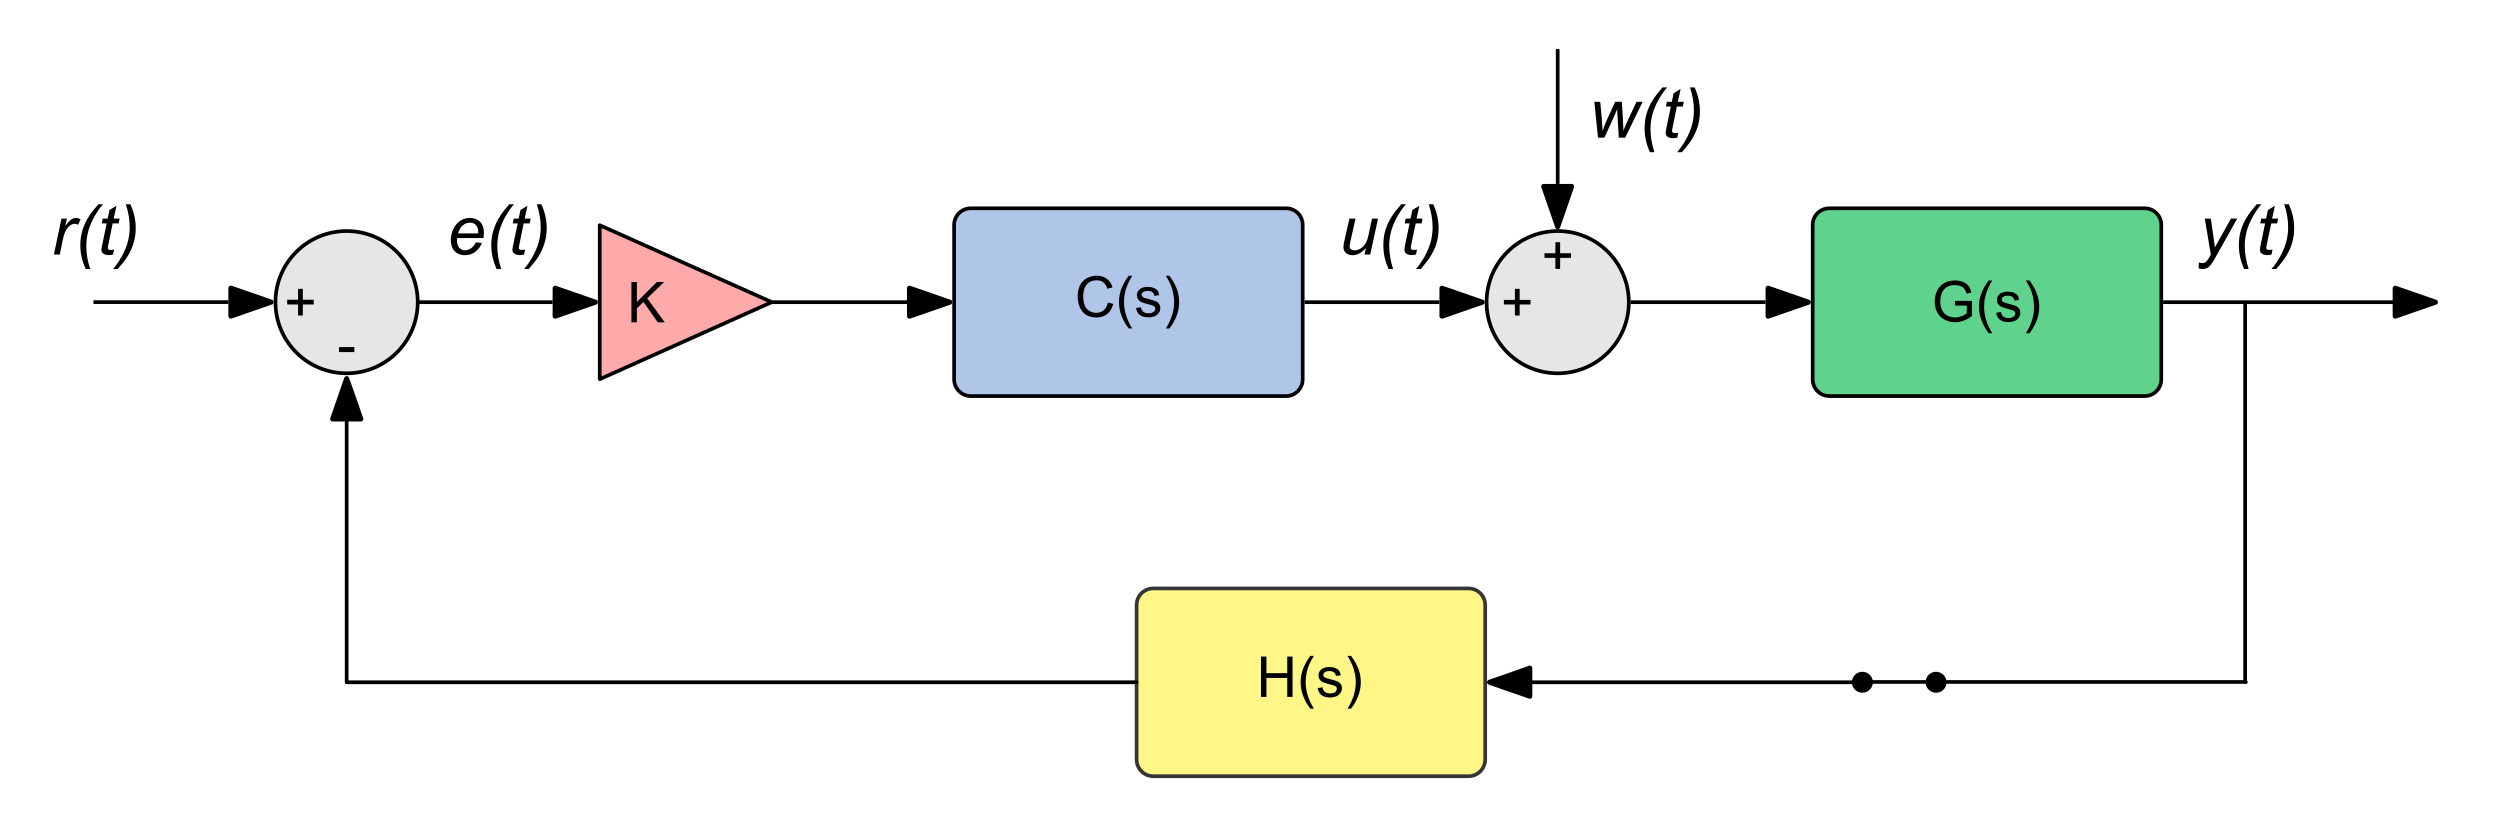
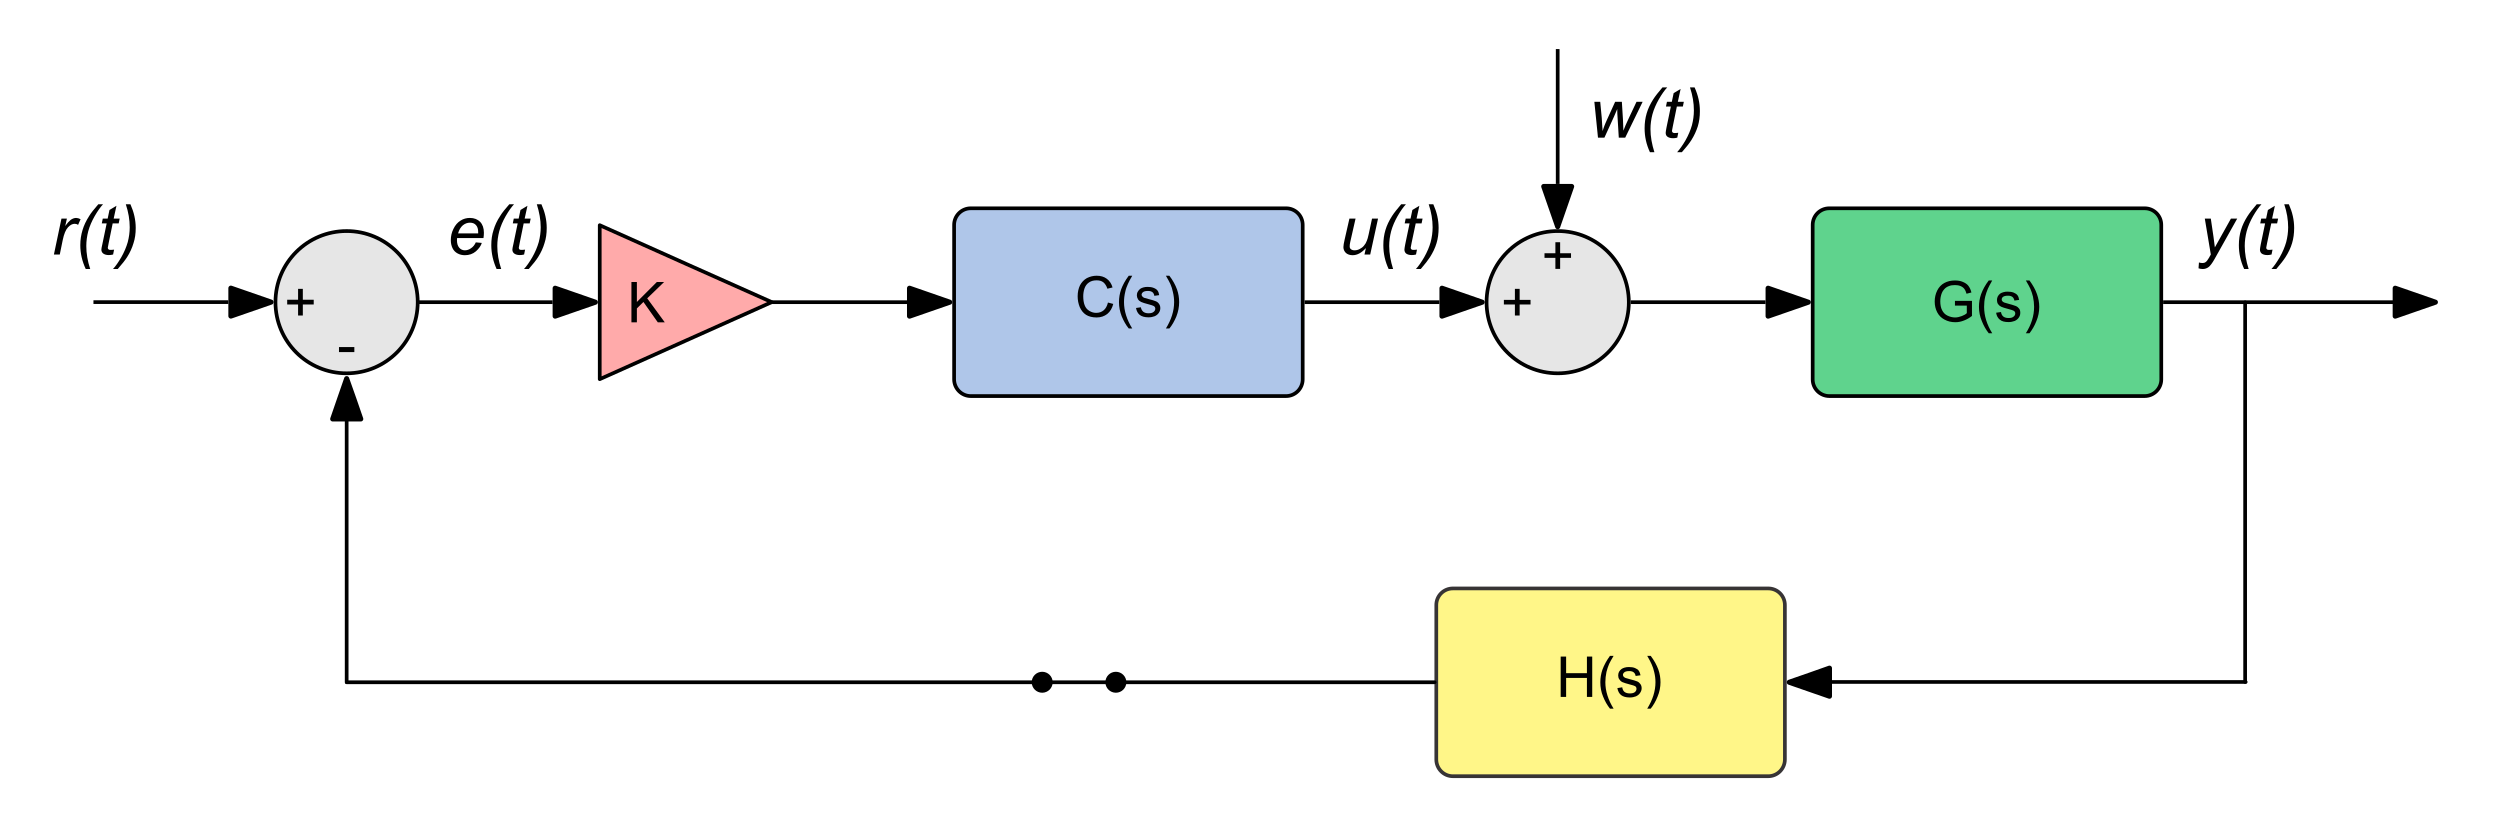
<svg xmlns="http://www.w3.org/2000/svg" xml:space="preserve" width="634" height="209.307" version="1.1" style="fill-rule:evenodd" viewBox="0 0 17907.344 5912" id="svg2985">
  <defs id="defs2987">
    <style type="text/css" id="style2989">
   
    .str1 {stroke:#373435;stroke-width:26.481}
    .str0 {stroke:black;stroke-width:26.481}
    .str4 {stroke:black;stroke-width:26.481;stroke-linecap:round}
    .str3 {stroke:black;stroke-width:26.481;stroke-linecap:round;stroke-linejoin:round}
    .str2 {stroke:black;stroke-width:26.521;stroke-linecap:round;stroke-linejoin:round}
    .str5 {stroke:black;stroke-width:36.239;stroke-linecap:round;stroke-linejoin:round}
    .fil6 {fill:none}
    .fil3 {fill:#FFF688}
    .fil7 {fill:black}
    .fil0 {fill:#5FD38D}
    .fil2 {fill:#AFC6E9}
    .fil5 {fill:#E6E6E6}
    .fil4 {fill:#FFAAAA}
    .fil1 {fill:black;fill-rule:nonzero}
   
  </style>
  </defs>
  <g id="g11" transform="translate(-2713.777,-301.9476)">
    <path style="fill:#5fd38d;stroke:#000000;stroke-width:26.481" id="path2993" d="m 15817,1794.001 h 2259 c 66,0 119,53 119,119 v 1107 c 0,65 -53,119 -119,119 h -2259 c -66,0 -119,-54 -119,-119 v -1107 c 0,-66 53,-119 119,-119 z" class="fil0 str0" />
    <path style="fill:#000000;fill-rule:nonzero" d="m 16717,2491.001 v -34 h 122 v 108 c -18,14 -38,26 -58,33 -20,8 -40,12 -61,12 -29,0 -54,-6 -78,-19 -23,-12 -40,-29 -52,-52 -12,-23 -18,-49 -18,-77 0,-28 6,-55 18,-79 12,-24 29,-42 51,-54 22,-12 47,-18 76,-18 21,0 40,3 56,10 17,7 31,16 40,28 10,13 17,28 22,48 l -35,9 c -4,-14 -9,-26 -16,-35 -6,-8 -15,-15 -27,-20 -12,-5 -25,-7 -40,-7 -17,0 -32,2 -45,8 -13,5 -23,12 -31,21 -8,8 -14,18 -18,28 -7,18 -11,38 -11,59 0,25 4,47 13,64 9,18 22,31 39,39 17,8 35,13 54,13 16,0 32,-4 48,-10 16,-6 28,-13 36,-21 v -54 z" class="fil1" id="text2987" />
    <path style="fill:#000000;fill-rule:nonzero" d="m 16959,2689.001 c -19,-24 -36,-53 -49,-86 -14,-33 -21,-68 -21,-103 0,-31 5,-61 15,-90 12,-33 30,-66 55,-99 h 25 c -15,27 -26,47 -31,59 -8,18 -14,37 -19,56 -6,25 -8,49 -8,74 0,63 19,126 58,189 z" class="fil1" id="1" />
    <path style="fill:#000000;fill-rule:nonzero" d="m 17012,2542.001 35,-5 c 2,14 7,24 16,32 9,7 22,11 38,11 16,0 28,-3 36,-10 8,-6 12,-14 12,-23 0,-8 -3,-14 -11,-19 -5,-3 -17,-7 -36,-12 -26,-7 -44,-12 -54,-17 -10,-5 -17,-11 -23,-20 -5,-8 -7,-18 -7,-28 0,-9 2,-18 6,-26 4,-8 10,-14 17,-20 6,-4 13,-7 23,-10 9,-3 20,-4 30,-4 17,0 31,2 44,7 12,5 21,11 27,19 6,8 10,19 12,33 l -34,5 c -2,-11 -7,-20 -14,-26 -8,-6 -18,-9 -32,-9 -16,0 -28,3 -35,8 -7,5 -10,12 -10,19 0,4 1,9 4,12 3,4 8,7 14,10 3,1 14,4 31,9 25,7 42,12 52,16 10,4 18,11 24,19 6,8 8,18 8,30 0,12 -3,23 -10,33 -7,11 -17,19 -30,25 -13,5 -28,8 -44,8 -27,0 -48,-5 -62,-17 -14,-11 -24,-28 -27,-50 z" class="fil1" id="2" />
    <path style="fill:#000000;fill-rule:nonzero" d="m 17251,2689.001 h -26 c 40,-63 59,-126 59,-189 0,-24 -3,-49 -8,-73 -5,-20 -11,-39 -19,-57 -5,-12 -16,-31 -32,-59 h 26 c 24,33 43,66 54,99 10,29 16,59 16,90 0,35 -7,70 -21,103 -13,33 -30,62 -49,86 z" class="fil1" id="3" />
  </g>
  <g id="g5" transform="translate(-1358.827,-338.9476)">
    <path style="fill:#afc6e9;stroke:#000000;stroke-width:26.481" id="path2999" role="line" linespacing="125%" d="m 8312,1831.001 h 2259 c 66,0 119,53 119,119 v 1106 c 0,66 -53,120 -119,120 H 8312 c -65,0 -119,-54 -119,-120 v -1106 c 0,-66 54,-119 119,-119 z" class="fil2 str0" />
    <path style="fill:#000000;fill-rule:nonzero" d="m 9295,2506.001 38,10 c -8,31 -22,55 -43,72 -21,16 -46,25 -76,25 -31,0 -57,-7 -76,-19 -20,-13 -34,-31 -45,-55 -10,-25 -15,-50 -15,-78 0,-30 6,-56 17,-79 12,-22 28,-39 49,-51 22,-11 45,-17 70,-17 29,0 53,7 73,22 20,15 33,35 41,62 l -37,9 c -7,-21 -17,-36 -29,-46 -13,-10 -29,-14 -48,-14 -23,0 -41,5 -56,16 -15,10 -25,25 -31,42 -6,18 -9,37 -9,56 0,24 3,46 10,64 7,19 19,32 34,41 15,9 31,14 48,14 22,0 40,-6 55,-19 14,-12 24,-30 30,-55 z" class="fil1" id="text2991" />
    <path style="fill:#000000;fill-rule:nonzero" d="m 9444,2692.001 c -20,-24 -36,-53 -50,-86 -13,-33 -20,-68 -20,-103 0,-31 5,-61 15,-90 12,-33 30,-66 55,-99 h 25 c -16,27 -26,47 -31,59 -8,18 -15,36 -19,56 -6,25 -9,49 -9,74 0,63 20,126 59,189 z" class="fil1" id="path3002" />
    <path style="fill:#000000;fill-rule:nonzero" d="m 9496,2545.001 35,-5 c 2,14 8,24 17,32 9,7 21,11 37,11 17,0 29,-3 37,-10 8,-6 12,-14 12,-23 0,-8 -4,-15 -11,-19 -5,-3 -17,-7 -36,-12 -26,-7 -44,-12 -54,-17 -10,-5 -18,-11 -23,-20 -5,-8 -8,-18 -8,-28 0,-9 2,-18 7,-26 4,-8 10,-14 17,-20 5,-4 13,-7 22,-10 10,-3 20,-4 31,-4 16,0 31,2 43,7 13,5 22,11 28,19 6,8 10,19 12,33 l -35,5 c -1,-11 -6,-20 -13,-26 -8,-6 -19,-9 -32,-9 -17,0 -28,3 -35,8 -7,5 -11,12 -11,19 0,4 2,9 5,12 3,4 7,7 13,10 4,1 14,4 32,9 25,6 42,12 52,16 10,4 18,11 23,19 6,8 9,18 9,30 0,12 -3,23 -10,33 -7,11 -17,19 -30,25 -13,5 -28,8 -44,8 -28,0 -48,-6 -63,-17 -14,-11 -23,-28 -27,-50 z" class="fil1" id="path3004" />
    <path style="fill:#000000;fill-rule:nonzero" d="m 9735,2692.001 h -25 c 39,-63 59,-126 59,-189 0,-24 -3,-49 -9,-73 -4,-20 -10,-39 -18,-57 -5,-12 -16,-31 -32,-59 h 25 c 25,33 43,66 55,99 10,29 15,59 15,90 0,35 -7,70 -20,103 -14,33 -30,62 -50,86 z" class="fil1" id="path3006" />
  </g>
-   <path style="fill:#fff688;stroke:#373435;stroke-width:26.481" id="path3008" role="line" linespacing="125%" d="m 8260.405,4215.053 h 2259.009 c 66,0 119,53 119,119 v 1106 c 0,66 -53,120 -119,120 H 8260.405 c -66,0 -119.001,-54 -119.001,-120 v -1106 c 0,-66 53,-119 119.001,-119 z" class="fil3 str1" />
-   <polygon style="fill:#000000;fill-rule:nonzero" points="11670,5195 11670,5331 11631,5331 11631,5042 11670,5042 11670,5161 11819,5161 11819,5042 11857,5042 11857,5331 11819,5331 11819,5195 " class="fil1" id="text2995" transform="translate(-2598.599,-338.9466)" />
-   <path style="fill:#000000;fill-rule:nonzero" d="m 9385.411,5076.053 c -19,-24 -36,-53 -49,-86 -14,-33 -20,-68 -20,-103 0,-31 5,-61 15,-90 12,-33 30,-66 54,-99 h 26 c -16,27 -27,47 -32,58 -8,19 -14,37 -19,57 -5,25 -8,49 -8,74 0,63 20,126 59,189 z" class="fil1" id="path3011" />
-   <path style="fill:#000000;fill-rule:nonzero" d="m 9438.411,4929.053 35,-6 c 2,15 7,25 16,33 9,7 22,11 38,11 17,0 29,-3 37,-10 7,-6 11,-14 11,-23 0,-8 -3,-15 -10,-19 -5,-3 -17,-7 -37,-12 -26,-7 -43,-12 -54,-17 -10,-5 -17,-12 -22,-20 -6,-8 -8,-18 -8,-28 0,-9 2,-18 6,-26 5,-8 10,-14 18,-20 5,-4 13,-7 22,-10 10,-3 20,-4 31,-4 16,0 31,2 43,7 12,5 22,11 27,19 6,8 10,19 13,33 l -35,5 c -2,-11 -6,-20 -14,-26 -7,-6 -18,-9 -32,-9 -16,0 -28,3 -34,8 -7,5 -11,12 -11,19 0,4 2,9 4,12 3,4 8,7 14,10 4,1 14,4 31,9 25,6 43,12 53,16 10,4 17,11 23,19 6,8 9,18 9,30 0,12 -4,23 -11,33 -7,11 -17,19 -30,25 -13,5 -27,8 -44,8 -27,0 -48,-6 -62,-17 -14,-11 -23,-28 -27,-50 z" class="fil1" id="path3013" />
-   <path style="fill:#000000;fill-rule:nonzero" d="m 9677.412,5076.053 h -25 c 39,-63 59,-126 59,-189 0,-24 -3,-49 -9,-73 -4,-20 -11,-39 -19,-57 -5,-12 -15,-31 -31,-59 h 25 c 25,33 43,66 55,99 10,29 15,59 15,90 0,35 -7,70 -21,103 -13,33 -30,62 -49,86 z" class="fil1" id="path3015" />
+   <path style="fill:#fff688;stroke:#373435;stroke-width:26.481" id="path3008" role="line" linespacing="125%" d="m 10407.072,4215.053 h 2259 c 66,0 119,53 119,119 v 1106 c 0,66 -53,120 -119,120 h -2259 c -66,0 -119,-54 -119,-120 v -1106 c 0,-66 53,-119 119,-119 z" class="fil3 str1" />
+   <polygon style="fill:#000000;fill-rule:nonzero" points="11631,5331 11631,5042 11670,5042 11670,5161 11819,5161 11819,5042 11857,5042 11857,5331 11819,5331 11819,5195 11670,5195 11670,5331 " class="fil1" id="text2995" transform="translate(-451.9301,-338.9466)" />
+   <path style="fill:#000000;fill-rule:nonzero" d="m 11532.072,5076.053 c -19,-24 -36,-53 -49,-86 -14,-33 -20,-68 -20,-103 0,-31 5,-61 15,-90 12,-33 30,-66 54,-99 h 26 c -16,27 -27,47 -32,58 -8,19 -14,37 -19,57 -5,25 -8,49 -8,74 0,63 20,126 59,189 z" class="fil1" id="path3011" />
+   <path style="fill:#000000;fill-rule:nonzero" d="m 11585.072,4929.053 35,-6 c 2,15 7,25 16,33 9,7 22,11 38,11 17,0 29,-3 37,-10 7,-6 11,-14 11,-23 0,-8 -3,-15 -10,-19 -5,-3 -17,-7 -37,-12 -26,-7 -43,-12 -54,-17 -10,-5 -17,-12 -22,-20 -6,-8 -8,-18 -8,-28 0,-9 2,-18 6,-26 5,-8 10,-14 18,-20 5,-4 13,-7 22,-10 10,-3 20,-4 31,-4 16,0 31,2 43,7 12,5 22,11 27,19 6,8 10,19 13,33 l -35,5 c -2,-11 -6,-20 -14,-26 -7,-6 -18,-9 -32,-9 -16,0 -28,3 -34,8 -7,5 -11,12 -11,19 0,4 2,9 4,12 3,4 8,7 14,10 4,1 14,4 31,9 25,6 43,12 53,16 10,4 17,11 23,19 6,8 9,18 9,30 0,12 -4,23 -11,33 -7,11 -17,19 -30,25 -13,5 -27,8 -44,8 -27,0 -48,-6 -62,-17 -14,-11 -23,-28 -27,-50 z" class="fil1" id="path3013" />
+   <path style="fill:#000000;fill-rule:nonzero" d="m 11824.072,5076.053 h -25 c 39,-63 59,-126 59,-189 0,-24 -3,-49 -9,-73 -4,-20 -11,-39 -19,-57 -5,-12 -15,-31 -31,-59 h 25 c 25,33 43,66 55,99 10,29 15,59 15,90 0,35 -7,70 -21,103 -13,33 -30,62 -49,86 z" class="fil1" id="path3015" />
  <path style="fill:#000000;fill-rule:nonzero" d="m 386,1823.053 54,-257 h 39 l -12,53 c 14,-20 27,-34 39,-44 13,-9 26,-14 39,-14 9,0 20,3 32,9 l -18,41 c -7,-6 -16,-8 -24,-8 -16,0 -32,8 -48,25 -16,17 -29,48 -38,92 l -21,103 z" class="fil1" id="text2999" />
  <path style="fill:#000000;fill-rule:nonzero" d="m 614,1927.053 c -26,-56 -39,-112 -39,-171 0,-39 6,-75 16,-108 10,-34 26,-67 47,-100 13,-22 36,-50 66,-85 h 34 c -19,20 -39,49 -60,85 -21,37 -36,72 -46,108 -9,35 -14,70 -14,106 0,53 9,108 28,165 z" class="fil1" id="path3018" />
  <path style="fill:#000000;fill-rule:nonzero" d="m 817,1788.053 -7,35 c -11,3 -21,4 -31,4 -17,0 -31,-4 -41,-12 -8,-7 -12,-16 -12,-27 0,-5 2,-18 7,-39 l 31,-149 h -35 l 7,-34 h 35 l 13,-62 50,-30 -20,92 h 43 l -7,34 h -43 l -29,142 c -4,18 -6,29 -6,32 0,6 2,10 5,12 3,3 7,4 14,4 10,0 18,-1 26,-2 z" class="fil1" id="path3020" />
  <path style="fill:#000000;fill-rule:nonzero" d="m 934,1463.053 c 25,56 38,112 38,170 0,40 -5,76 -16,109 -10,34 -25,67 -46,100 -14,22 -36,50 -67,85 h -34 c 19,-20 39,-49 60,-85 21,-37 36,-73 46,-108 9,-35 14,-70 14,-106 0,-53 -9,-108 -28,-165 z" class="fil1" id="path3022" />
  <path style="fill:#000000;fill-rule:nonzero" d="m 11446.31,986.028 -26,-257 h 42 l 11,116 4,65 c 1,4 1,14 2,29 5,-17 10,-29 13,-38 3,-9 9,-21 16,-38 l 61,-134 h 48 l 8,129 c 1,19 2,45 3,78 8,-22 21,-52 39,-90 l 55,-117 h 44 l -125,257 h -46 l -9,-150 c -1,-10 -2,-28 -2,-55 -7,17 -15,36 -24,56 l -68,149 z" class="fil1" id="text3003" />
  <path style="fill:#000000;fill-rule:nonzero" d="m 11818.31,1090.028 c -26,-56 -38,-112 -38,-171 0,-39 5,-75 15,-108 10,-34 26,-67 47,-100 14,-22 36,-50 66,-85 h 34 c -19,20 -39,49 -60,85 -21,37 -36,72 -46,108 -9,35 -14,70 -14,106 0,53 10,108 28,165 z" class="fil1" id="path3025" />
  <path style="fill:#000000;fill-rule:nonzero" d="m 12021.31,951.028 -7,35 c -11,3 -21,4 -30,4 -18,0 -32,-4 -42,-12 -8,-7 -11,-16 -11,-27 0,-5 2,-18 6,-39 l 31,-149 h -35 l 7,-34 h 35 l 13,-62 50,-30 -20,92 h 43 l -7,34 h -43 l -29,142 c -4,18 -6,29 -6,32 0,6 2,9 5,12 3,3 8,4 14,4 10,0 19,-1 26,-2 z" class="fil1" id="path3027" />
  <path style="fill:#000000;fill-rule:nonzero" d="m 12138.31,626.028 c 25,55 38,112 38,170 0,40 -5,76 -15,109 -11,34 -26,67 -47,100 -14,22 -36,50 -67,85 h -34 c 19,-21 39,-49 60,-85 21,-37 36,-73 46,-108 9,-35 14,-70 14,-106 0,-53 -9,-108 -28,-165 z" class="fil1" id="path3029" />
  <path style="fill:#000000;fill-rule:nonzero" d="m 15748.049,1922.053 3,-42 c 9,3 17,4 26,4 9,0 16,-2 21,-6 8,-5 15,-15 24,-30 l 14,-25 -43,-257 h 43 l 19,129 c 4,26 7,51 10,77 l 115,-206 h 45 l -163,291 c -16,28 -30,47 -42,56 -12,9 -26,14 -42,14 -10,0 -20,-2 -30,-5 z" class="fil1" id="text3007" />
  <path style="fill:#000000;fill-rule:nonzero" d="m 16075.049,1927.053 c -26,-56 -38,-112 -38,-171 0,-39 5,-75 15,-108 10,-34 26,-67 47,-100 14,-22 36,-50 66,-85 h 34 c -19,20 -39,49 -60,85 -21,37 -36,72 -46,108 -9,35 -14,70 -14,106 0,53 10,108 28,165 z" class="fil1" id="path3032" />
  <path style="fill:#000000;fill-rule:nonzero" d="m 16278.049,1788.053 -7,35 c -10,3 -21,4 -30,4 -18,0 -32,-4 -42,-12 -7,-7 -11,-16 -11,-27 0,-5 2,-18 6,-39 l 31,-149 h -35 l 7,-34 h 35 l 13,-62 50,-30 -20,92 h 43 l -7,34 h -42 l -30,142 c -4,18 -6,29 -6,32 0,6 2,10 5,12 3,3 8,4 14,4 10,0 19,-1 26,-2 z" class="fil1" id="path3034" />
  <path style="fill:#000000;fill-rule:nonzero" d="m 16395.049,1463.053 c 25,56 38,112 38,170 0,40 -5,76 -15,109 -10,34 -26,67 -47,100 -14,22 -36,50 -66,85 h -35 c 19,-20 39,-49 60,-85 21,-37 36,-73 46,-108 9,-35 14,-70 14,-106 0,-53 -9,-108 -28,-165 z" class="fil1" id="path3036" />
  <path style="fill:#000000;fill-rule:nonzero" d="m 9783.76,1777.053 c -31,34 -62,51 -95.001,51 -19,0 -35,-5 -48,-16 -12,-12 -18,-26 -18,-42 0,-11 3,-29 9,-55 l 34,-149 h 44 l -38,167 c -3,13 -4,24 -4,32 0,9 3,16 9,20 6,5 14,8 26,8 12,0 25,-3 36,-9 12,-6 23,-14 31,-24 9,-10 16,-22 21,-36 4,-8 8,-24 13,-46 l 24,-112 h 43 l -56,257 h -41 z" class="fil1" id="text3011" />
  <path style="fill:#000000;fill-rule:nonzero" d="m 9946.761,1927.053 c -26,-56 -38,-112 -38,-171 0,-39 5,-75 15,-108 10,-34 26,-67 47,-100 14,-22 36,-50 66,-85 h 34 c -19,20 -39,49 -60,85 -21,37 -36,72 -46,108 -9,35 -14,70 -14,106 0,53 10,108 28,165 z" class="fil1" id="path3039" />
  <path style="fill:#000000;fill-rule:nonzero" d="m 10149.761,1788.053 -7,35 c -10,3 -21,4 -30,4 -18,0 -32,-4 -42,-12 -7,-7 -11,-16 -11,-27 0,-5 2,-18 6,-39 l 31,-149 h -35 l 7,-34 h 35 l 13,-62 50,-30 -20,92 h 43 l -7,34 h -42 l -30,142 c -4,18 -6,29 -6,32 0,6 2,10 5,12 3,3 8,4 14,4 10,0 19,-1 26,-2 z" class="fil1" id="path3041" />
  <path style="fill:#000000;fill-rule:nonzero" d="m 10266.761,1463.053 c 25,56 38,112 38,170 0,40 -5,76 -15,109 -10,34 -26,67 -47,100 -14,22 -36,50 -66,85 h -35 c 19,-20 39,-49 60,-85 21,-37 36,-73 46,-108 9,-35 14,-70 14,-106 0,-53 -9,-108 -28,-165 z" class="fil1" id="path3043" />
  <path style="fill:#000000;fill-rule:nonzero" d="m 3408.017,1736.053 43,4 c -6,21 -21,41 -42,60 -22,19 -49,28 -79,28 -19,0 -37,-4 -53,-13 -15,-8 -28,-21 -36,-38 -8,-17 -12,-36 -12,-57 0,-28 6,-55 19,-81 13,-27 30,-46 51,-59 20,-13 43,-19 67,-19 30,0 55,10 73,28 18,19 27,45 27,78 0,12 -1,25 -3,38 h -189 c -1,5 -1,10 -1,14 0,24 5,42 16,55 11,13 25,19 41,19 15,0 30,-5 44,-15 15,-10 26,-24 34,-42 z m -127,-64 h 144 c 0,-5 0,-8 0,-10 0,-22 -5,-38 -16,-50 -11,-12 -25,-17 -43,-17 -18,0 -35,6 -51,19 -15,13 -27,32 -34,58 z" class="fil1" id="text3015" />
  <path style="fill:#000000;fill-rule:nonzero" d="m 3557.017,1927.053 c -25,-56 -38,-112 -38,-171 0,-39 5,-75 16,-108 10,-34 25,-67 47,-100 13,-22 35,-50 66,-85 h 34 c -19,20 -39,49 -60,85 -21,37 -36,72 -46,108 -9,35 -14,70 -14,106 0,53 9,108 28,165 z" class="fil1" id="path3046" />
  <path style="fill:#000000;fill-rule:nonzero" d="m 3761.017,1788.053 -7,35 c -11,3 -21,4 -31,4 -17,0 -31,-4 -41,-12 -8,-7 -12,-16 -12,-27 0,-5 2,-18 7,-39 l 31,-149 h -35 l 7,-34 h 35 l 13,-62 50,-30 -20,92 h 43 l -7,34 h -43 l -29,142 c -4,18 -6,29 -6,32 0,6 2,10 4,12 3,3 8,4 15,4 10,0 18,-1 26,-2 z" class="fil1" id="path3048" />
  <path style="fill:#000000;fill-rule:nonzero" d="m 3878.017,1463.053 c 25,56 38,112 38,170 0,40 -5,76 -16,109 -10,34 -25,67 -46,100 -14,22 -36,50 -67,85 h -34 c 19,-20 39,-49 60,-85 21,-37 36,-73 46,-108 9,-35 14,-70 14,-106 0,-53 -10,-108 -28,-165 z" class="fil1" id="path3050" />
  <polygon style="fill:#ffaaaa;stroke:#000000;stroke-width:26.521;stroke-linecap:round;stroke-linejoin:round" transform-center-x="-6.106" randomized="0" rounded="0" flatsided="false" arg2="1.047" arg1="0" r2="18.947" r1="37.894" cy="502.334" cx="128.794" sides="3" type="star" role="line" linespacing="125%" points="5595,2779 4979,3055 4979,2503 4979,1952 5595,2228 6211,2503 " class="fil4 str2" id="path5408" transform="translate(-683.1953,-338.9466)" />
  <polygon style="fill:#000000;fill-rule:nonzero" points="5445,2648 5395,2648 5292,2502 5245,2548 5245,2648 5206,2648 5206,2359 5245,2359 5245,2502 5388,2359 5440,2359 5319,2476 " class="fil1" id="text3019" transform="translate(-683.1953,-338.9466)" />
  <path style="fill:#e6e6e6;stroke:#000000;stroke-width:26.481" type="arc" cx="535.886" cy="513.951" rx="15.152" ry="15.152" d="m 2992,2164.053 c 0,282 -228,510 -509,510 -282,0 -510,-228 -510,-510 0,-281 228,-509 510,-509 281,0 509,228 509,509 z" class="fil5 str0" id="path3822" />
-   <line style="fill:none;stroke:#000000;stroke-width:26.481;stroke-linecap:round;stroke-linejoin:round" connector-curvature="0" y2="4887.053" x2="10890.501" y1="4887.053" x1="13337.223" class="fil6 str3" id="path4276" />
+   <line style="fill:none;stroke:#000000;stroke-width:26.481;stroke-linecap:round;stroke-linejoin:round" connector-curvature="0" y2="4887.053" x2="7505.43" y1="4887.053" x1="10276.334" class="fil6 str3" id="path4276" />
  <line style="fill:none;stroke:#000000;stroke-width:26.481;stroke-linecap:round;stroke-linejoin:round" connector-curvature="0" y2="2166.054" x2="16081.92" y1="4885.053" x1="16081.92" class="fil6 str3" id="path4278" />
-   <line style="fill:none;stroke:#000000;stroke-width:26.481;stroke-linecap:round;stroke-linejoin:round" connector-curvature="0" y2="4887.053" x2="2486" y1="4887.053" x1="8141.404" class="fil6 str3" id="path4280" />
+   <line style="fill:none;stroke:#000000;stroke-width:26.481;stroke-linecap:round;stroke-linejoin:round" connector-curvature="0" y2="4887.053" x2="2484.388" y1="4887.053" x1="7451.263" class="fil6 str3" id="path4280" />
  <line style="fill:none;stroke:#000000;stroke-width:26.481;stroke-linecap:round" connector-curvature="0" y2="4887.053" x2="2483" y1="2728.054" x1="2483" class="fil6 str4" id="path4646" />
  <polygon style="fill:#000000;fill-rule:nonzero" points="2135,2599 2135,2520 2057,2520 2057,2486 2135,2486 2135,2408 2169,2408 2169,2486 2247,2486 2247,2520 2169,2520 2169,2599 " class="fil1" id="text5390" transform="translate(0,-338.9466)" />
  <polygon style="fill:#000000;fill-rule:nonzero" points="2428,2861 2428,2825 2538,2825 2538,2861 " class="fil1" id="text5394" transform="translate(0,-338.9466)" />
  <g id="g9" transform="translate(-2027.802,-336.9476)">
    <path style="fill:#e6e6e6;stroke:#000000;stroke-width:26.481" ry="15.152" rx="15.152" cy="513.951" cx="535.886" type="arc" role="line" linespacing="125%" d="m 13695,2502.001 c 0,281 -228,509 -509,509 -281,0 -510,-228 -510,-509 0,-282 229,-510 510,-510 281,0 509,228 509,510 z" class="fil5 str0" id="path3052" />
    <polygon style="fill:#000000;fill-rule:nonzero" points="12800,2518 12800,2485 12879,2485 12879,2406 12913,2406 12913,2485 12991,2485 12991,2518 12913,2518 12913,2597 12879,2597 12879,2518 " class="fil1" id="text5398" transform="translate(0,9.5896817e-4)" />
    <polygon style="fill:#000000;fill-rule:nonzero" points="13091,2184 13091,2151 13169,2151 13169,2072 13203,2072 13203,2151 13281,2151 13281,2184 13203,2184 13203,2263 13169,2263 13169,2184 " class="fil1" id="text5402" transform="translate(0,9.5896817e-4)" />
  </g>
  <polygon style="fill:#000000;stroke:#000000;stroke-width:36.239;stroke-linecap:round;stroke-linejoin:round" transform-center-x="-1.429" randomized="0" rounded="0" flatsided="false" arg2="1.047" arg1="0" r2="3.037" r1="6.074" cy="45.856" cx="49.286" sides="3" type="star" points="2483,3051 2534,3195 2584,3340 2483,3340 2383,3340 2433,3195 " class="fil7 str5" id="path5980_0" transform="translate(0,-338.9466)" />
-   <polygon style="fill:#000000;stroke:#000000;stroke-width:36.239;stroke-linecap:round;stroke-linejoin:round" transform-center-x="-1.429" randomized="0" rounded="0" flatsided="false" arg2="1.047" arg1="0" r2="3.037" r1="6.074" cy="45.856" cx="49.286" sides="3" type="star" points="13420,5276 13564,5326 13564,5226 13564,5125 13420,5176 13276,5226 " class="fil7 str5" id="path5980_7" transform="translate(-2606.229,-338.9466)" />
-   <circle style="fill:#000000;stroke:#000000;stroke-width:28.246;stroke-linecap:round;stroke-linejoin:round;stroke-miterlimit:4;stroke-dasharray:none;stroke-opacity:1" id="path3084" cx="13340.23" cy="4887.054" r="60.939" />
-   <circle id="path3149" style="fill:#000000;stroke:#000000;stroke-width:28.246;stroke-linecap:round;stroke-linejoin:round;stroke-miterlimit:4;stroke-dasharray:none;stroke-opacity:1" cx="13867.98" cy="4887.054" r="60.939" />
-   <line id="line320" class="fil6 str3" x1="16087.249" y1="4885.053" x2="13279.164" y2="4885.053" connector-curvature="0" style="fill:none;stroke:#000000;stroke-width:26.481;stroke-linecap:round;stroke-linejoin:round" />
+   <polygon style="fill:#000000;stroke:#000000;stroke-width:36.239;stroke-linecap:round;stroke-linejoin:round" transform-center-x="-1.429" randomized="0" rounded="0" flatsided="false" arg2="1.047" arg1="0" r2="3.037" r1="6.074" cy="45.856" cx="49.286" sides="3" type="star" points="13564,5226 13564,5125 13420,5176 13276,5226 13420,5276 13564,5326 " class="fil7 str5" id="path5980_7" transform="translate(-459.5601,-338.9466)" />
+   <circle style="fill:#000000;stroke:#000000;stroke-width:28.246;stroke-linecap:round;stroke-linejoin:round;stroke-miterlimit:4;stroke-dasharray:none;stroke-opacity:1" id="path3084" cx="7465.145" cy="4887.054" r="60.939" />
+   <circle id="path3149" style="fill:#000000;stroke:#000000;stroke-width:28.246;stroke-linecap:round;stroke-linejoin:round;stroke-miterlimit:4;stroke-dasharray:none;stroke-opacity:1" cx="7992.895" cy="4887.054" r="60.939" />
+   <line id="line320" class="fil6 str3" x1="16085.852" y1="4885.053" x2="13077.89" y2="4885.053" connector-curvature="0" style="fill:none;stroke:#000000;stroke-width:26.481;stroke-linecap:round;stroke-linejoin:round" />
  <g id="g3" transform="translate(0,-338.4473)">
    <line style="fill:none;stroke:#000000;stroke-width:26.481" connector-curvature="0" y2="2503.001" x2="3958.309" y1="2503.001" x1="2992" class="fil6 str0" id="line1" />
    <polygon style="fill:#000000;stroke:#000000;stroke-width:36.239;stroke-linecap:round;stroke-linejoin:round" transform-center-x="-1.429" randomized="0" rounded="0" flatsided="false" arg2="1.047" arg1="0" r2="3.037" r1="6.074" cy="45.856" cx="49.286" sides="3" type="star" points="8155,2504 8011,2554 7867,2604 7867,2504 7867,2404 8011,2454 " class="fil7 str5" id="polygon1" transform="translate(-3890.572,-0.9992617)" />
  </g>
  <g id="g4" transform="translate(2538.388,-338.4473)">
    <line style="fill:none;stroke:#000000;stroke-width:26.481" connector-curvature="0" y2="2503.001" x2="3958.309" y1="2503.001" x1="2992" class="fil6 str0" id="line3" />
    <polygon style="fill:#000000;stroke:#000000;stroke-width:36.239;stroke-linecap:round;stroke-linejoin:round" transform-center-x="-1.429" randomized="0" rounded="0" flatsided="false" arg2="1.047" arg1="0" r2="3.037" r1="6.074" cy="45.856" cx="49.286" sides="3" type="star" points="7867,2504 7867,2404 8011,2454 8155,2504 8011,2554 7867,2604 " class="fil7 str5" id="polygon3" transform="translate(-3890.572,-0.9992617)" />
  </g>
  <g id="g6" transform="translate(6352.413,-338.4473)">
    <line style="fill:none;stroke:#000000;stroke-width:26.481" connector-curvature="0" y2="2503.001" x2="3958.309" y1="2503.001" x1="2992" class="fil6 str0" id="line5" />
    <polygon style="fill:#000000;stroke:#000000;stroke-width:36.239;stroke-linecap:round;stroke-linejoin:round" transform-center-x="-1.429" randomized="0" rounded="0" flatsided="false" arg2="1.047" arg1="0" r2="3.037" r1="6.074" cy="45.856" cx="49.286" sides="3" type="star" points="7867,2404 8011,2454 8155,2504 8011,2554 7867,2604 7867,2504 " class="fil7 str5" id="polygon5" transform="translate(-3890.572,-0.9992617)" />
  </g>
  <g id="g7" transform="translate(-2322.785,-338.9476)">
    <line style="fill:none;stroke:#000000;stroke-width:26.481" connector-curvature="0" y2="2503.001" x2="3958.309" y1="2503.001" x1="2992" class="fil6 str0" id="line6" />
    <polygon style="fill:#000000;stroke:#000000;stroke-width:36.239;stroke-linecap:round;stroke-linejoin:round" transform-center-x="-1.429" randomized="0" rounded="0" flatsided="false" arg2="1.047" arg1="0" r2="3.037" r1="6.074" cy="45.856" cx="49.286" sides="3" type="star" points="8155,2504 8011,2554 7867,2604 7867,2504 7867,2404 8011,2454 " class="fil7 str5" id="polygon6" transform="translate(-3890.572,-0.9992617)" />
  </g>
  <g id="g8" transform="rotate(90,8150.715,5509.984)">
    <line style="fill:none;stroke:#000000;stroke-width:26.481" connector-curvature="0" y2="2503.001" x2="3958.309" y1="2503.001" x1="2992" class="fil6 str0" id="line7" />
    <polygon style="fill:#000000;stroke:#000000;stroke-width:36.239;stroke-linecap:round;stroke-linejoin:round" transform-center-x="-1.429" randomized="0" rounded="0" flatsided="false" arg2="1.047" arg1="0" r2="3.037" r1="6.074" cy="45.856" cx="49.286" sides="3" type="star" points="7867,2404 8011,2454 8155,2504 8011,2554 7867,2604 7867,2504 " class="fil7 str5" id="polygon7" transform="translate(-3890.572,-0.9992617)" />
  </g>
  <g id="g10" transform="translate(8688.438,-338.4473)">
    <line style="fill:none;stroke:#000000;stroke-width:26.481" connector-curvature="0" y2="2503.001" x2="3958.309" y1="2503.001" x1="2992" class="fil6 str0" id="line9" />
    <polygon style="fill:#000000;stroke:#000000;stroke-width:36.239;stroke-linecap:round;stroke-linejoin:round" transform-center-x="-1.429" randomized="0" rounded="0" flatsided="false" arg2="1.047" arg1="0" r2="3.037" r1="6.074" cy="45.856" cx="49.286" sides="3" type="star" points="8011,2454 8155,2504 8011,2554 7867,2604 7867,2504 7867,2404 " class="fil7 str5" id="polygon9" transform="translate(-3890.572,-0.9992617)" />
  </g>
  <line style="fill:none;stroke:#000000;stroke-width:26.481" connector-curvature="0" y2="2164.554" x2="17156.787" y1="2164.554" x1="15494.464" class="fil6 str0" id="line11" />
  <polygon style="fill:#000000;stroke:#000000;stroke-width:36.239;stroke-linecap:round;stroke-linejoin:round" transform-center-x="-1.429" randomized="0" rounded="0" flatsided="false" arg2="1.047" arg1="0" r2="3.037" r1="6.074" cy="45.856" cx="49.286" sides="3" type="star" points="7867,2504 7867,2404 8011,2454 8155,2504 8011,2554 7867,2604 " class="fil7 str5" id="polygon11" transform="translate(9289.787,-339.4466)" />
</svg>
